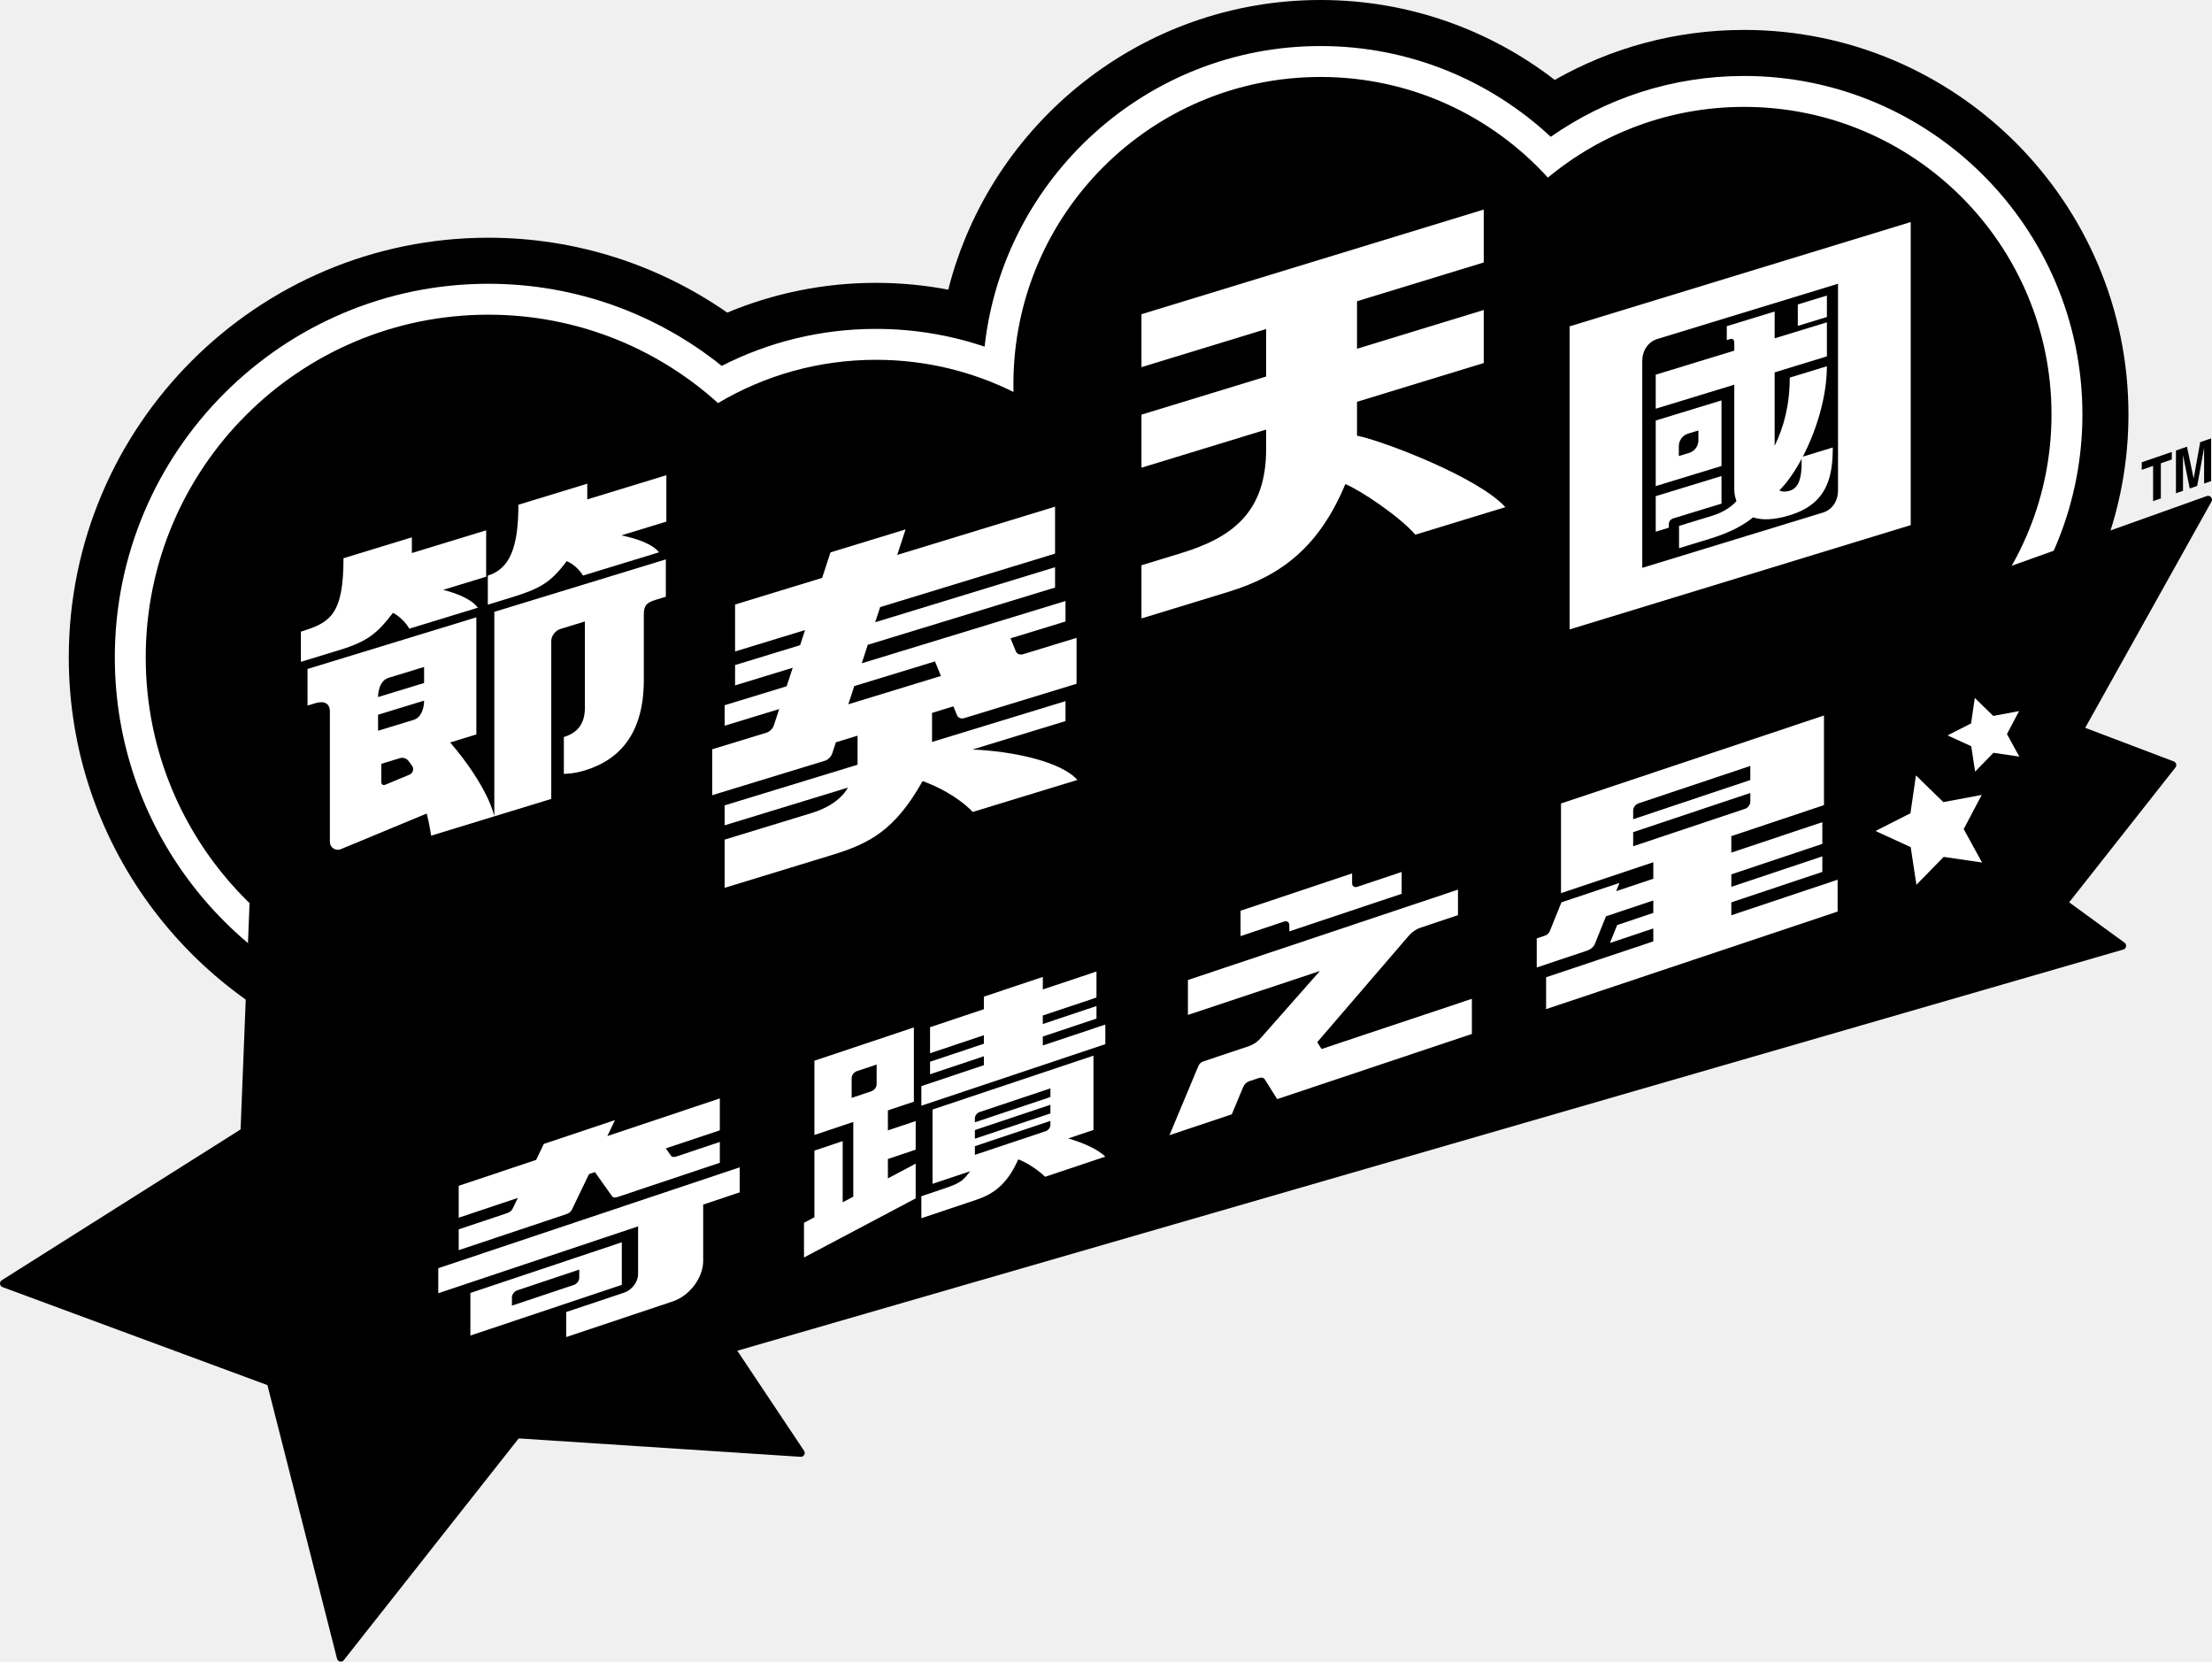
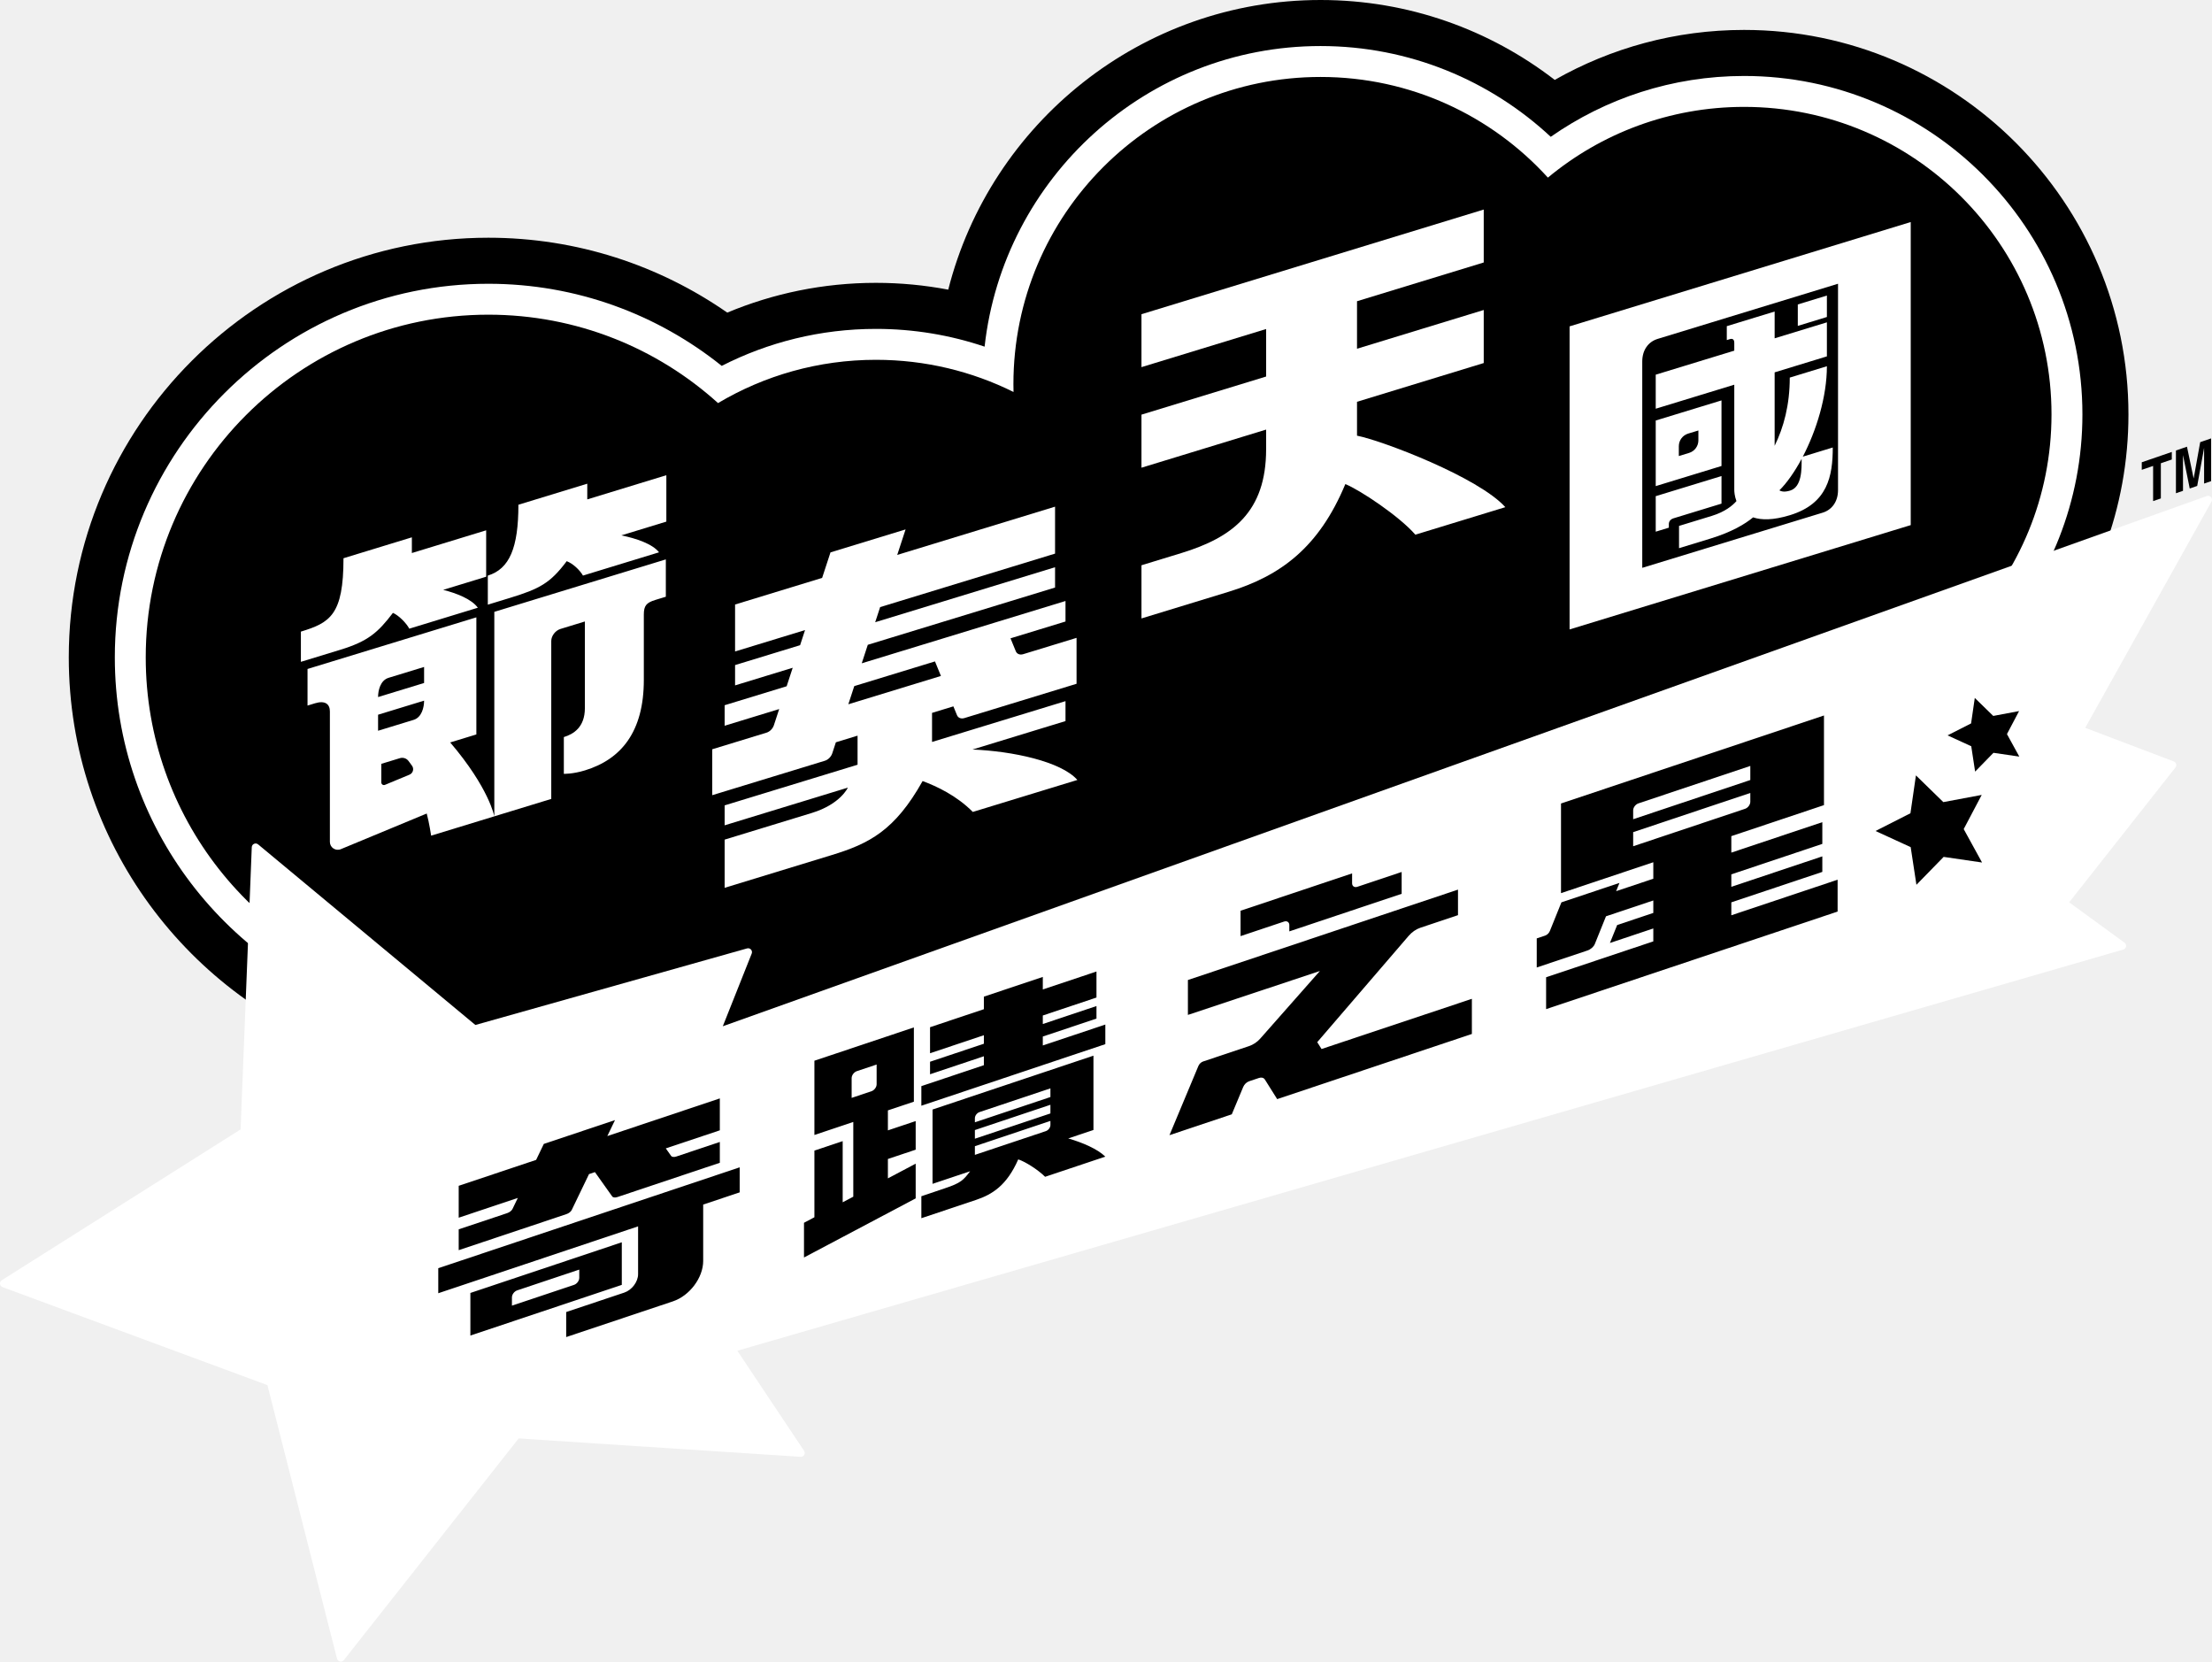
- <svg xmlns="http://www.w3.org/2000/svg" version="1.1" id="svg2" width="666.667" height="500.684" viewBox="0 0 666.667 500.684">
-   <defs id="defs6">
+ <svg xmlns="http://www.w3.org/2000/svg" version="1.1" id="svg1" width="666.667" height="500.684" viewBox="0 0 666.667 500.684">
+   <defs id="defs1">
+     <clipPath clipPathUnits="userSpaceOnUse" id="clipPath2">
+       <path d="M 0,375.513 H 500 V 0 H 0 Z" transform="translate(-481.1146,-281.863)" id="path2" />
+     </clipPath>
+     <clipPath clipPathUnits="userSpaceOnUse" id="clipPath4">
+       <path d="M 0,375.513 H 500 V 0 H 0 Z" transform="translate(-470.7093,-281.863)" id="path4" />
+     </clipPath>
+     <clipPath clipPathUnits="userSpaceOnUse" id="clipPath6">
+       <path d="M 0,375.513 H 500 V 0 H 0 Z" transform="translate(-463.722,-281.863)" id="path6" />
+     </clipPath>
+     <clipPath clipPathUnits="userSpaceOnUse" id="clipPath8">
+       <path d="M 0,375.513 H 500 V 0 H 0 Z" transform="translate(-498.8275,-263.4104)" id="path8" />
+     </clipPath>
+     <clipPath clipPathUnits="userSpaceOnUse" id="clipPath10">
+       <path d="M 0,375.513 H 500 V 0 H 0 Z" transform="translate(-453.6517,-209.6145)" id="path10" />
+     </clipPath>
+     <clipPath clipPathUnits="userSpaceOnUse" id="clipPath12">
+       <path d="M 0,375.513 H 500 V 0 H 0 Z" transform="translate(-447.9466,-195.8684)" id="path12" />
+     </clipPath>
+     <clipPath clipPathUnits="userSpaceOnUse" id="clipPath14">
+       <path d="M 0,375.513 H 500 V 0 H 0 Z" transform="translate(-369.1605,-184.2668)" id="path14" />
+     </clipPath>
    <clipPath clipPathUnits="userSpaceOnUse" id="clipPath16">
-       <path d="M 0,375.513 H 500 V 0 H 0 Z" id="path14" />
+       <path d="M 0,375.513 H 500 V 0 H 0 Z" transform="translate(-298.7239,-138.4436)" id="path16" />
+     </clipPath>
+     <clipPath clipPathUnits="userSpaceOnUse" id="clipPath18">
+       <path d="M 0,375.513 H 500 V 0 H 0 Z" transform="translate(-192.5057,-131.8586)" id="path18" />
+     </clipPath>
+     <clipPath clipPathUnits="userSpaceOnUse" id="clipPath20">
+       <path d="M 0,375.513 H 500 V 0 H 0 Z" transform="translate(-130.9354,-86.7268)" id="path20" />
+     </clipPath>
+     <clipPath clipPathUnits="userSpaceOnUse" id="clipPath22">
+       <path d="M 0,375.513 H 500 V 0 H 0 Z" transform="translate(-389.1263,-261.6946)" id="path22" />
+     </clipPath>
+     <clipPath clipPathUnits="userSpaceOnUse" id="clipPath24">
+       <path d="M 0,375.513 H 500 V 0 H 0 Z" transform="translate(-335.3831,-316.1956)" id="path24" />
+     </clipPath>
+     <clipPath clipPathUnits="userSpaceOnUse" id="clipPath26">
+       <path d="M 0,375.513 H 500 V 0 H 0 Z" transform="translate(-193.1004,-220.4597)" id="path26" />
+     </clipPath>
+     <clipPath clipPathUnits="userSpaceOnUse" id="clipPath28">
+       <path d="M 0,375.513 H 500 V 0 H 0 Z" transform="translate(-150.6214,-268.1189)" id="path28" />
+     </clipPath>
+     <clipPath clipPathUnits="userSpaceOnUse" id="clipPath30">
+       <path d="M 0,375.513 H 500 V 0 H 0 Z" transform="translate(-497.3314,-275.5896)" id="path30" />
    </clipPath>
  </defs>
-   <g id="g8" transform="matrix(1.333333,0,0,-1.333333,0,500.684)">
-     <g id="g10">
-       <g id="g12" clip-path="url(#clipPath16)">
-         <g id="g18" transform="translate(481.1146,281.863)">
-           <path d="m 0,0 c 0,47.91 -38.979,86.888 -86.889,86.887 -15.549,0 -30.155,-4.11 -42.796,-11.294 -14.662,11.315 -33.025,18.057 -52.936,18.057 -40.502,0 -74.612,-27.881 -84.152,-65.459 -5.295,1.005 -10.754,1.538 -16.337,1.538 -11.905,0 -23.26,-2.396 -33.613,-6.726 -15.336,10.662 -33.951,16.923 -54.003,16.923 -52.296,-0.001 -94.841,-42.546 -94.84,-94.842 0,-41.705 27.059,-77.208 64.543,-89.876 15.799,-21.822 41.475,-36.046 70.415,-36.046 24.788,0 47.183,10.435 63.027,27.141 8.833,-3.033 18.304,-4.683 28.153,-4.683 24.744,0 47.106,10.398 62.946,27.053 8.377,-2.696 17.303,-4.159 26.566,-4.159 34.731,10e-4 64.764,20.487 78.66,50.009 C -30.78,-78.093 0,-42.575 0,0" style="fill:#000000;fill-opacity:1;fill-rule:nonzero;stroke:none" id="path20" />
-         </g>
-         <g id="g22" transform="translate(470.7093,281.863)">
-           <path d="m 0,0 c -0.001,42.172 -34.311,76.482 -76.482,76.481 -16.236,0 -31.302,-5.088 -43.698,-13.749 -13.652,12.718 -31.949,20.513 -52.036,20.513 -39.267,-0.001 -71.706,-29.778 -75.935,-67.936 -7.715,2.602 -15.972,4.014 -24.554,4.014 -12.543,0 -24.393,-3.016 -34.868,-8.359 -14.462,11.603 -32.807,18.556 -52.748,18.556 -46.557,0 -84.435,-37.878 -84.434,-84.436 0,-38.303 25.64,-70.726 60.657,-81.02 13.69,-20.765 37.218,-34.497 63.895,-34.497 24.296,0 45.981,11.39 60,29.108 9.528,-4.27 20.081,-6.65 31.18,-6.65 24.197,0.001 45.801,11.298 59.826,28.892 9.133,-3.861 19.165,-5.997 29.686,-5.997 32.511,0 60.345,20.393 71.394,49.057 C -29.866,-71.843 0,-39.346 0,0" style="fill:#ffffff;fill-opacity:1;fill-rule:nonzero;stroke:none" id="path24" />
-         </g>
-         <g id="g26" transform="translate(463.722,281.863)">
-           <path d="m 0,0 c 0,38.381 -31.114,69.495 -69.495,69.495 -16.857,0 -32.31,-6.003 -44.342,-15.985 -12.7,13.974 -31.02,22.748 -51.392,22.748 -38.339,0 -69.42,-31.081 -69.42,-69.422 0,-0.591 0.008,-1.181 0.023,-1.77 -9.368,4.651 -19.923,7.27 -31.091,7.27 -13.042,0 -25.248,-3.569 -35.702,-9.779 -13.736,12.415 -31.942,19.977 -51.914,19.977 -42.774,-10e-4 -77.449,-34.676 -77.448,-77.45 0,-36.09 24.686,-66.415 58.094,-75.009 12.182,-20.094 34.258,-33.522 59.472,-33.521 24.127,0 45.38,12.298 57.84,30.965 9.897,-5.422 21.258,-8.507 33.339,-8.507 23.985,0 45.132,12.151 57.621,30.632 9.552,-4.943 20.394,-7.737 31.892,-7.737 31.127,0 57.474,20.467 66.321,48.677 C -29.351,-67.697 0,-37.277 0,0" style="fill:#000000;fill-opacity:1;fill-rule:nonzero;stroke:none" id="path28" />
-         </g>
-         <g id="g30" transform="translate(498.8275,263.4104)">
-           <path d="m 0,0 -335.446,-119.825 6.535,16.428 c 0.268,0.672 -0.352,1.361 -1.05,1.165 l -61.412,-17.303 -49.111,40.813 c -0.558,0.464 -1.405,0.086 -1.433,-0.637 l -2.528,-63.781 -53.974,-34.078 c -0.613,-0.386 -0.517,-1.307 0.163,-1.559 l 59.877,-22.147 15.731,-61.827 c 0.178,-0.702 1.085,-0.895 1.534,-0.326 l 39.534,50.11 63.722,-4.16 c 0.724,-0.048 1.187,0.755 0.785,1.357 l -15.093,22.618 313.296,90.668 c 0.698,0.202 0.859,1.119 0.271,1.546 l -12.513,9.121 24.027,30.478 c 0.366,0.464 0.176,1.15 -0.376,1.359 L -27.486,-52.381 1.059,-1.25 C 1.452,-0.544 0.761,0.272 0,0" style="fill:#000000;fill-opacity:1;fill-rule:nonzero;stroke:none" id="path32" />
-         </g>
-         <g id="g34" transform="translate(453.6517,209.6145)">
-           <path d="m 0,0 2.741,5.2 -5.842,-1.096 -4.17,4.067 -0.836,-5.761 -5.316,-2.701 5.353,-2.455 0.874,-5.733 4.144,4.247 5.846,-0.855 z" style="fill:#ffffff;fill-opacity:1;fill-rule:nonzero;stroke:none" id="path36" />
-         </g>
-         <g id="g38" transform="translate(447.9466,195.8684)">
-           <path d="m 0,0 -8.676,-1.626 -6.193,6.038 -1.241,-8.555 -7.894,-4.011 7.948,-3.646 1.298,-8.512 6.154,6.306 8.682,-1.27 -4.149,7.554 z" style="fill:#ffffff;fill-opacity:1;fill-rule:nonzero;stroke:none" id="path40" />
-         </g>
-         <g id="g42" transform="translate(369.1605,184.2668)">
-           <path d="m 0,0 v 3.186 l 26.479,8.859 v -1.996 c 0,-0.657 -0.533,-1.367 -1.189,-1.587 z m 0,8.102 c 0,0.656 0.533,1.367 1.189,1.586 l 25.29,8.462 V 14.967 L 0,6.107 Z M 22.187,-15.6 v 2.921 l 20.57,6.883 v 3.509 L 22.187,-9.17 v 2.818 l 20.57,6.883 V 5.443 L 22.187,-1.44 V 2.285 L 43.13,9.293 V 29.552 L -16.311,9.663 v -20.259 l 20.864,6.981 v -3.726 l -8.404,-2.811 0.753,1.865 -13.119,-4.39 -2.61,-6.469 c -0.195,-0.485 -0.615,-0.893 -1.077,-1.047 l -1.892,-0.633 v -6.57 l 11.452,3.833 c 0.751,0.251 1.423,0.842 1.68,1.479 l 2.523,6.254 10.694,3.578 v -2.818 l -8.169,-2.734 -1.637,-4.056 9.806,3.281 V -21.5 l -24.231,-8.107 v -7.201 l 65.891,22.047 v 7.2 z" style="fill:#ffffff;fill-opacity:1;fill-rule:nonzero;stroke:none" id="path44" />
-         </g>
-         <g id="g46" transform="translate(298.7239,138.4436)">
-           <path d="M 0,0 -0.975,1.547 19.678,25.56 c 0.747,0.868 1.685,1.52 2.655,1.844 l 8.507,2.847 v 5.77 L -30.21,15.593 V 7.707 L -0.375,17.63 -13.869,2.344 C -14.562,1.56 -15.448,0.972 -16.439,0.64 l -10.337,-3.458 c -0.455,-0.153 -0.87,-0.551 -1.07,-1.028 l -6.532,-15.626 14.086,4.714 2.587,6.188 c 0.248,0.594 0.768,1.092 1.337,1.283 l 2.238,0.749 c 0.555,0.185 1.064,0.047 1.319,-0.36 L -10.03,-11.324 33.98,3.401 33.979,11.345 0,0 m 8.096,36.66 10.01,3.351 V 35.079 L -7.285,26.583 v 1.429 c 0,0.656 -0.532,1.01 -1.19,0.791 l -9.834,-3.29 v 5.737 l 25.215,8.437 v -2.235 c 0,-0.657 0.532,-1.012 1.19,-0.792" style="fill:#ffffff;fill-opacity:1;fill-rule:nonzero;stroke:none" id="path48" />
-         </g>
-         <g id="g50" transform="translate(192.5057,131.8586)">
-           <path d="M 0,0 C 0,0.657 0.532,1.367 1.189,1.587 L 5.648,3.079 V -1.38 c 0,-0.657 -0.532,-1.368 -1.189,-1.588 L 0,-4.46 Z m 14.475,-16.166 v 6.467 l -6.281,-2.102 v 4.516 l 5.872,1.965 V 11.464 L -8.417,3.94 v -16.784 l 8.789,2.941 v -16.886 l -2.397,-1.268 v 13.822 l -6.392,-2.139 v -15.064 l -2.355,-1.247 v -7.844 l 25.247,13.356 v 7.845 L 8.194,-22.65 v 4.382 z m 13.383,0.79 17.072,5.712 v -0.926 c 0,-0.571 -0.466,-1.19 -1.04,-1.383 l -16.032,-5.364 z m 0,3.646 17.072,5.712 v -1.958 l -17.072,-5.712 z m 0,2.675 c 0,0.572 0.466,1.191 1.041,1.383 L 44.93,-2.308 V -4.267 L 27.858,-9.979 Z m 21.101,-4.566 5.699,1.907 V 5.079 L 18.284,-7.092 v -16.793 l 8.496,2.843 c -1.515,-1.997 -2.057,-2.645 -5.801,-3.883 l -5.222,-1.762 v -4.965 l 12.339,4.129 c 3.706,1.24 6.986,3.294 9.56,9.163 1.492,-0.461 4.431,-2.297 6.076,-3.932 l 13.611,4.555 c -1.746,1.716 -5.101,3.163 -8.384,4.116 M 29.889,18.421 V 15.582 L 17.721,11.511 V 5.63 L 29.889,9.701 V 7.778 L 17.721,3.707 V 0.876 L 29.889,4.947 V 2.928 L 15.757,-1.801 V -6.232 L 57.343,7.683 v 4.431 L 43.211,7.386 v 2.019 l 12.13,4.059 v 2.831 l -12.13,-4.059 v 1.922 l 12.13,4.06 v 5.881 L 43.211,20.04 v 2.838" style="fill:#ffffff;fill-opacity:1;fill-rule:nonzero;stroke:none" id="path52" />
-         </g>
-         <g id="g54" transform="translate(130.9354,86.7268)">
-           <path d="m 0,0 v 1.867 l -14.029,-4.694 c -0.657,-0.22 -1.189,-0.93 -1.189,-1.587 v -1.867 l 14.029,4.694 C -0.532,-1.367 0,-0.657 0,0 m 9.616,8.039 v -9.625 l -34.227,-11.452 v 9.625 z M 31.774,40.553 6.342,32.043 8.081,35.654 -8.011,30.27 -9.75,26.658 -27.25,20.803 v -7.209 l 13.361,4.469 -1.206,-2.502 c -0.183,-0.381 -0.662,-0.754 -1.198,-0.933 L -27.25,10.962 V 6.258 l 24.348,8.146 c 0.536,0.18 1.015,0.552 1.198,0.933 l 3.907,8.111 1.34,0.448 3.906,-5.497 c 0.184,-0.257 0.663,-0.309 1.199,-0.13 l 23.126,7.738 v 4.704 L 21.965,27.429 C 21.429,27.25 20.95,27.302 20.766,27.56 l -1.205,1.697 12.213,4.086 z m 4.488,-21.232 -8.25,-2.759 V 3.816 c 0,-3.776 -3.061,-7.862 -6.838,-9.126 l -24.128,-8.073 v 5.658 l 13.131,4.394 c 1.724,0.576 3.121,2.442 3.121,4.166 V 11.638 L -31.868,-3.475 v 5.658 l 68.13,22.796 z" style="fill:#ffffff;fill-opacity:1;fill-rule:nonzero;stroke:none" id="path56" />
-         </g>
-         <g id="g58" transform="translate(389.1263,261.6946)">
-           <path d="m 0,0 -10.819,-3.308 c -0.713,-0.217 -1.082,-0.702 -1.082,-1.331 V -5.432 L -14.865,-6.338 -14.866,1.688 0,6.233 Z m -5.222,14.306 c 0,-1.309 -0.855,-2.465 -2.108,-2.845 l -2.315,-0.704 v 2.229 c 0,1.309 0.857,2.464 2.11,2.845 l 2.313,0.702 z m 5.221,9.023 -14.865,-4.545 V 3.961 L -10e-4,8.506 Z M 17.248,40.17 v 4.845 l 6.577,2.01 V 42.181 Z M 15.524,2.953 c -1.17,-0.358 -1.932,-0.26 -2.435,0.052 1.704,1.699 3.447,4.177 5.02,7.107 0.021,-2.203 0.093,-6.34 -2.585,-7.159 m 8.301,28.098 -8.393,-2.567 c 0,-6.164 -1.363,-11.221 -3.419,-15.412 v 16.597 l 11.812,3.611 v 7.693 L 12.013,37.362 v 6.052 L 1.198,40.108 v -3.141 l 0.691,0.21 C 2.518,37.37 2.89,37.092 2.89,36.337 V 34.572 L -14.866,29.144 V 21.451 L 2.89,26.879 V 3.104 c 0,-0.39 0.066,-1.407 0.489,-2.53 -0.831,-0.951 -2.518,-2.41 -5.563,-3.341 -1.832,-0.56 -7.414,-2.267 -7.414,-2.267 v -5.033 l 7.08,2.164 c 4.83,1.477 7.831,3.284 9.665,4.8 1.857,-0.631 4.512,-0.672 8.323,0.493 8.547,2.613 9.682,8.843 9.682,15.299 l -6.773,-2.071 c 3.083,5.919 5.446,13.562 5.446,20.433 m -0.981,-33.1 -40.754,-12.46 -0.001,46.633 c 0,2.522 1.306,4.448 3.497,5.111 l 40.755,12.46 V 3.062 c 0,-2.701 -1.47,-4.503 -3.497,-5.111 m 19.93,65.688 -77.111,-23.576 v -68.492 l 77.112,23.576 z" style="fill:#ffffff;fill-opacity:1;fill-rule:nonzero;stroke:none" id="path60" />
-         </g>
-         <g id="g62" transform="translate(335.3831,316.1956)">
-           <path d="m 0,0 v 11.961 l -77.366,-23.654 v -11.961 l 28.177,8.615 v -10.737 l -28.177,-8.614 v -11.991 l 28.177,8.615 V -42.2 c 0,-14.199 -7.602,-19.929 -19.147,-23.467 l -9.029,-2.761 v -12.017 l 19.666,6.013 c 11.743,3.59 20.429,9.986 26.416,24.349 3.284,-1.319 12.208,-7.253 15.826,-11.434 l 20.34,6.219 c -6.086,6.765 -27.726,15.004 -33.526,16.158 v 7.656 L 0,-22.727 v 11.99 l -28.643,-8.757 v 10.737 z" style="fill:#ffffff;fill-opacity:1;fill-rule:nonzero;stroke:none" id="path64" />
-         </g>
-         <g id="g66" transform="translate(193.1004,220.4597)">
-           <path d="m 0,0 18.242,5.578 1.346,-3.287 -20.934,-6.4 z m 26.72,-14.333 21.025,6.428 v 4.506 l -30.167,-9.223 v 6.568 l 4.824,1.475 0.814,-1.987 c 0.256,-0.626 0.926,-0.891 1.676,-0.661 L 50.244,0.524 V 10.902 L 38.188,7.216 c -0.75,-0.229 -1.42,0.035 -1.677,0.661 l -1.196,2.92 12.43,3.801 v 4.635 L 1.687,5.152 3.057,9.333 45.385,22.275 v 4.589 L 4.727,14.434 5.847,17.852 45.385,29.94 V 40.55 L 9.708,29.642 11.597,35.409 -5.376,30.22 -7.265,24.453 -26.944,18.436 V 7.826 l 15.817,4.836 -1.119,-3.417 -14.698,-4.494 v -4.59 l 13.027,3.983 -1.369,-4.181 -14.018,-4.286 v -4.636 l 12.33,3.77 -1.195,-3.652 c -0.257,-0.783 -0.927,-1.457 -1.677,-1.686 l -12.264,-3.75 v -10.378 l 25.461,7.784 c 0.749,0.23 1.419,0.904 1.676,1.686 l 0.813,2.486 4.903,1.498 v -6.568 l -30.047,-9.187 v -4.505 l 27.854,8.515 c 0,0 -1.673,-3.744 -8.14,-5.721 l -19.714,-6.028 v -10.892 l 24.221,7.405 c 8.427,2.576 14.239,5.509 20.532,16.724 3.185,-1.197 7.629,-3.242 11.345,-6.979 l 23.636,7.227 c -3.69,4.187 -14.668,6.51 -23.71,6.877" style="fill:#ffffff;fill-opacity:1;fill-rule:nonzero;stroke:none" id="path68" />
-         </g>
-         <g id="g70" transform="translate(150.6214,268.1189)">
-           <path d="m 0,0 -17.875,-5.465 v 3.549 l -15.567,-4.759 c 0,-9.696 -1.993,-14.509 -6.912,-16.013 v -6.568 l 4.895,1.496 c 6.809,2.082 9.194,3.341 12.938,8.332 1.399,-0.532 2.956,-1.995 3.675,-3.253 l 17.193,5.257 c -1.456,1.887 -5.175,3.154 -8.523,3.826 L 0,-10.486 Z m -40.73,-12.453 -16.794,-5.134 v 3.549 l -15.455,-4.726 c 0,-12.821 -3.038,-14.567 -9.63,-16.583 v -6.828 l 8.896,2.719 c 6.333,1.936 8.529,3.918 11.911,8.346 1.301,-0.562 3.029,-2.301 3.698,-3.573 l 15.492,4.736 c -1.424,1.974 -4.855,3.285 -7.832,4.038 l 9.714,2.97 z m -14.03,-30.88 -8.022,-2.453 c -1.858,-0.568 -2.379,-2.836 -2.379,-4.35 l 10.401,3.18 z m 0,-7.614 -10.401,-3.179 v -3.624 l 8.023,2.454 c 1.858,0.567 2.378,2.836 2.378,4.349 m -2.736,-14.698 -0.776,1.053 c -0.45,0.609 -1.234,0.868 -1.957,0.647 l -4.201,-1.284 v -4.202 c 0,-0.423 0.431,-0.712 0.823,-0.549 l 5.548,2.306 c 0.803,0.333 1.08,1.33 0.563,2.029 m 18.61,-11.447 -14.281,-4.366 c 0,0 -0.44,2.955 -0.997,5.002 l -19.422,-8.059 c -1.175,-0.488 -2.468,0.375 -2.468,1.647 v 29.483 c 0,1.64 -1.059,2.547 -3.363,1.842 l -1.691,-0.517 v 8.271 l 38.163,11.668 v -26.464 l -5.913,-1.808 c 8.796,-10.295 9.972,-16.699 9.972,-16.699 m 38.77,58.066 v -8.436 l -2.373,-0.726 c -2.027,-0.62 -2.602,-1.297 -2.602,-3.305 v -14.772 c 0,-11.687 -5.091,-17.931 -13.302,-20.441 -2.808,-0.858 -4.778,-0.778 -4.778,-0.778 v 8.305 c 2.176,0.666 4.755,2.207 4.755,6.555 v 19.567 l -5.517,-1.687 c -1.15,-0.351 -2.081,-1.568 -2.081,-2.717 v -35.696 l -12.872,-3.935 v 46.213 z" style="fill:#ffffff;fill-opacity:1;fill-rule:nonzero;stroke:none" id="path72" />
-         </g>
-         <g id="g74" transform="translate(497.3314,275.5896)">
-           <path d="m 0,0 -1.467,-8.167 -0.018,-0.006 -1.504,7.146 -2.493,-0.858 v -9.661 l 1.595,0.549 v 8.07 l 1.523,-7.547 1.688,0.581 1.56,8.606 v -8.07 l 1.577,0.543 v 9.661 z m -13.208,-4.548 6.791,2.336 V -3.92 l -2.475,-0.851 v -7.948 l -1.749,-0.601 v 7.947 l -2.567,-0.882 z" style="fill:#000000;fill-opacity:1;fill-rule:nonzero;stroke:none" id="path76" />
-         </g>
-       </g>
-     </g>
+   <g id="layer-MC0">
+     <path id="path1" d="m 0,0 c 0,47.91 -38.979,86.888 -86.889,86.887 -15.549,0 -30.155,-4.11 -42.796,-11.294 -14.662,11.315 -33.025,18.057 -52.936,18.057 -40.502,0 -74.612,-27.881 -84.152,-65.459 -5.295,1.005 -10.754,1.538 -16.337,1.538 -11.905,0 -23.26,-2.396 -33.613,-6.726 -15.336,10.662 -33.951,16.923 -54.003,16.923 -52.296,-0.001 -94.841,-42.546 -94.84,-94.842 0,-41.705 27.059,-77.208 64.543,-89.876 15.799,-21.822 41.475,-36.046 70.415,-36.046 24.788,0 47.183,10.435 63.027,27.141 8.833,-3.033 18.304,-4.683 28.153,-4.683 24.744,0 47.106,10.398 62.946,27.053 8.377,-2.696 17.303,-4.159 26.566,-4.159 34.731,10e-4 64.764,20.487 78.66,50.009 C -30.78,-78.093 0,-42.575 0,0" style="fill:#000000;fill-opacity:1;fill-rule:nonzero;stroke:none" transform="matrix(1.333333,0,0,-1.333333,641.4861,124.8667)" clip-path="url(#clipPath2)" />
+     <path id="path3" d="m 0,0 c -0.001,42.172 -34.311,76.482 -76.482,76.481 -16.236,0 -31.302,-5.088 -43.698,-13.749 -13.652,12.718 -31.949,20.513 -52.036,20.513 -39.267,-0.001 -71.706,-29.778 -75.935,-67.936 -7.715,2.602 -15.972,4.014 -24.554,4.014 -12.543,0 -24.393,-3.016 -34.868,-8.359 -14.462,11.603 -32.807,18.556 -52.748,18.556 -46.557,0 -84.435,-37.878 -84.434,-84.436 0,-38.303 25.64,-70.726 60.657,-81.02 13.69,-20.765 37.218,-34.497 63.895,-34.497 24.296,0 45.981,11.39 60,29.108 9.528,-4.27 20.081,-6.65 31.18,-6.65 24.197,0.001 45.801,11.298 59.826,28.892 9.133,-3.861 19.165,-5.997 29.686,-5.997 32.511,0 60.345,20.393 71.394,49.057 C -29.866,-71.843 0,-39.346 0,0" style="fill:#ffffff;fill-opacity:1;fill-rule:nonzero;stroke:none" transform="matrix(1.333333,0,0,-1.333333,627.6124,124.8667)" clip-path="url(#clipPath4)" />
+     <path id="path5" d="m 0,0 c 0,38.381 -31.114,69.495 -69.495,69.495 -16.857,0 -32.31,-6.003 -44.342,-15.985 -12.7,13.974 -31.02,22.748 -51.392,22.748 -38.339,0 -69.42,-31.081 -69.42,-69.422 0,-0.591 0.008,-1.181 0.023,-1.77 -9.368,4.651 -19.923,7.27 -31.091,7.27 -13.042,0 -25.248,-3.569 -35.702,-9.779 -13.736,12.415 -31.942,19.977 -51.914,19.977 -42.774,-10e-4 -77.449,-34.676 -77.448,-77.45 0,-36.09 24.686,-66.415 58.094,-75.009 12.182,-20.094 34.258,-33.522 59.472,-33.521 24.127,0 45.38,12.298 57.84,30.965 9.897,-5.422 21.258,-8.507 33.339,-8.507 23.985,0 45.132,12.151 57.621,30.632 9.552,-4.943 20.394,-7.737 31.892,-7.737 31.127,0 57.474,20.467 66.321,48.677 C -29.351,-67.697 0,-37.277 0,0" style="fill:#000000;fill-opacity:1;fill-rule:nonzero;stroke:none" transform="matrix(1.333333,0,0,-1.333333,618.296,124.8667)" clip-path="url(#clipPath6)" />
+     <path id="path7" d="m 0,0 -335.446,-119.825 6.535,16.428 c 0.268,0.672 -0.352,1.361 -1.05,1.165 l -61.412,-17.303 -49.111,40.813 c -0.558,0.464 -1.405,0.086 -1.433,-0.637 l -2.528,-63.781 -53.974,-34.078 c -0.613,-0.386 -0.517,-1.307 0.163,-1.559 l 59.877,-22.147 15.731,-61.827 c 0.178,-0.702 1.085,-0.895 1.534,-0.326 l 39.534,50.11 63.722,-4.16 c 0.724,-0.048 1.187,0.755 0.785,1.357 l -15.093,22.618 313.296,90.668 c 0.698,0.202 0.859,1.119 0.271,1.546 l -12.513,9.121 24.027,30.478 c 0.366,0.464 0.176,1.15 -0.376,1.359 L -27.486,-52.381 1.059,-1.25 C 1.452,-0.544 0.761,0.272 0,0" style="fill:#ffffff;fill-opacity:1;fill-rule:nonzero;stroke:none" transform="matrix(1.333333,0,0,-1.333333,665.1033,149.4701)" clip-path="url(#clipPath8)" />
+     <path id="path9" d="m 0,0 2.741,5.2 -5.842,-1.096 -4.17,4.067 -0.836,-5.761 -5.316,-2.701 5.353,-2.455 0.874,-5.733 4.144,4.247 5.846,-0.855 z" style="fill:#000000;fill-opacity:1;fill-rule:nonzero;stroke:none" transform="matrix(1.333333,0,0,-1.333333,604.8689,221.198)" clip-path="url(#clipPath10)" />
+     <path id="path11" d="m 0,0 -8.676,-1.626 -6.193,6.038 -1.241,-8.555 -7.894,-4.011 7.948,-3.646 1.298,-8.512 6.154,6.306 8.682,-1.27 -4.149,7.554 z" style="fill:#000000;fill-opacity:1;fill-rule:nonzero;stroke:none" transform="matrix(1.333333,0,0,-1.333333,597.2621,239.5261)" clip-path="url(#clipPath12)" />
+     <path id="path13" d="m 0,0 v 3.186 l 26.479,8.859 v -1.996 c 0,-0.657 -0.533,-1.367 -1.189,-1.587 z m 0,8.102 c 0,0.656 0.533,1.367 1.189,1.586 l 25.29,8.462 V 14.967 L 0,6.107 Z M 22.187,-15.6 v 2.921 l 20.57,6.883 v 3.509 L 22.187,-9.17 v 2.818 l 20.57,6.883 V 5.443 L 22.187,-1.44 V 2.285 L 43.13,9.293 V 29.552 L -16.311,9.663 v -20.259 l 20.864,6.981 v -3.726 l -8.404,-2.811 0.753,1.865 -13.119,-4.39 -2.61,-6.469 c -0.195,-0.485 -0.615,-0.893 -1.077,-1.047 l -1.892,-0.633 v -6.57 l 11.452,3.833 c 0.751,0.251 1.423,0.842 1.68,1.479 l 2.523,6.254 10.694,3.578 v -2.818 l -8.169,-2.734 -1.637,-4.056 9.806,3.281 V -21.5 l -24.231,-8.107 v -7.201 l 65.891,22.047 v 7.2 z" style="fill:#000000;fill-opacity:1;fill-rule:nonzero;stroke:none" transform="matrix(1.333333,0,0,-1.333333,492.214,254.9949)" clip-path="url(#clipPath14)" />
+     <path id="path15" d="M 0,0 -0.975,1.547 19.678,25.56 c 0.747,0.868 1.685,1.52 2.655,1.844 l 8.507,2.847 v 5.77 L -30.21,15.593 V 7.707 L -0.375,17.63 -13.869,2.344 C -14.562,1.56 -15.448,0.972 -16.439,0.64 l -10.337,-3.458 c -0.455,-0.153 -0.87,-0.551 -1.07,-1.028 l -6.532,-15.626 14.086,4.714 2.587,6.188 c 0.248,0.594 0.768,1.092 1.337,1.283 l 2.238,0.749 c 0.555,0.185 1.064,0.047 1.319,-0.36 L -10.03,-11.324 33.98,3.401 33.979,11.345 0,0 m 8.096,36.66 10.01,3.351 V 35.079 L -7.285,26.583 v 1.429 c 0,0.656 -0.532,1.01 -1.19,0.791 l -9.834,-3.29 v 5.737 l 25.215,8.437 v -2.235 c 0,-0.657 0.532,-1.012 1.19,-0.792" style="fill:#000000;fill-opacity:1;fill-rule:nonzero;stroke:none" transform="matrix(1.333333,0,0,-1.333333,398.2985,316.0925)" clip-path="url(#clipPath16)" />
+     <path id="path17" d="M 0,0 C 0,0.657 0.532,1.367 1.189,1.587 L 5.648,3.079 V -1.38 c 0,-0.657 -0.532,-1.368 -1.189,-1.588 L 0,-4.46 Z m 14.475,-16.166 v 6.467 l -6.281,-2.102 v 4.516 l 5.872,1.965 V 11.464 L -8.417,3.94 v -16.784 l 8.789,2.941 v -16.886 l -2.397,-1.268 v 13.822 l -6.392,-2.139 v -15.064 l -2.355,-1.247 v -7.844 l 25.247,13.356 v 7.845 L 8.194,-22.65 v 4.382 z m 13.383,0.79 17.072,5.712 v -0.926 c 0,-0.571 -0.466,-1.19 -1.04,-1.383 l -16.032,-5.364 z m 0,3.646 17.072,5.712 v -1.958 l -17.072,-5.712 z m 0,2.675 c 0,0.572 0.466,1.191 1.041,1.383 L 44.93,-2.308 V -4.267 L 27.858,-9.979 Z m 21.101,-4.566 5.699,1.907 V 5.079 L 18.284,-7.092 v -16.793 l 8.496,2.843 c -1.515,-1.997 -2.057,-2.645 -5.801,-3.883 l -5.222,-1.762 v -4.965 l 12.339,4.129 c 3.706,1.24 6.986,3.294 9.56,9.163 1.492,-0.461 4.431,-2.297 6.076,-3.932 l 13.611,4.555 c -1.746,1.716 -5.101,3.163 -8.384,4.116 M 29.889,18.421 V 15.582 L 17.721,11.511 V 5.63 L 29.889,9.701 V 7.778 L 17.721,3.707 V 0.876 L 29.889,4.947 V 2.928 L 15.757,-1.801 V -6.232 L 57.343,7.683 v 4.431 L 43.211,7.386 v 2.019 l 12.13,4.059 v 2.831 l -12.13,-4.059 v 1.922 l 12.13,4.06 v 5.881 L 43.211,20.04 v 2.838" style="fill:#000000;fill-opacity:1;fill-rule:nonzero;stroke:none" transform="matrix(1.333333,0,0,-1.333333,256.6743,324.8725)" clip-path="url(#clipPath18)" />
+     <path id="path19" d="m 0,0 v 1.867 l -14.029,-4.694 c -0.657,-0.22 -1.189,-0.93 -1.189,-1.587 v -1.867 l 14.029,4.694 C -0.532,-1.367 0,-0.657 0,0 m 9.616,8.039 v -9.625 l -34.227,-11.452 v 9.625 z M 31.774,40.553 6.342,32.043 8.081,35.654 -8.011,30.27 -9.75,26.658 -27.25,20.803 v -7.209 l 13.361,4.469 -1.206,-2.502 c -0.183,-0.381 -0.662,-0.754 -1.198,-0.933 L -27.25,10.962 V 6.258 l 24.348,8.146 c 0.536,0.18 1.015,0.552 1.198,0.933 l 3.907,8.111 1.34,0.448 3.906,-5.497 c 0.184,-0.257 0.663,-0.309 1.199,-0.13 l 23.126,7.738 v 4.704 L 21.965,27.429 C 21.429,27.25 20.95,27.302 20.766,27.56 l -1.205,1.697 12.213,4.086 z m 4.488,-21.232 -8.25,-2.759 V 3.816 c 0,-3.776 -3.061,-7.862 -6.838,-9.126 l -24.128,-8.073 v 5.658 l 13.131,4.394 c 1.724,0.576 3.121,2.442 3.121,4.166 V 11.638 L -31.868,-3.475 v 5.658 l 68.13,22.796 z" style="fill:#000000;fill-opacity:1;fill-rule:nonzero;stroke:none" transform="matrix(1.333333,0,0,-1.333333,174.5805,385.0483)" clip-path="url(#clipPath20)" />
+     <path id="path21" d="m 0,0 -10.819,-3.308 c -0.713,-0.217 -1.082,-0.702 -1.082,-1.331 V -5.432 L -14.865,-6.338 -14.866,1.688 0,6.233 Z m -5.222,14.306 c 0,-1.309 -0.855,-2.465 -2.108,-2.845 l -2.315,-0.704 v 2.229 c 0,1.309 0.857,2.464 2.11,2.845 l 2.313,0.702 z m 5.221,9.023 -14.865,-4.545 V 3.961 L -10e-4,8.506 Z M 17.248,40.17 v 4.845 l 6.577,2.01 V 42.181 Z M 15.524,2.953 c -1.17,-0.358 -1.932,-0.26 -2.435,0.052 1.704,1.699 3.447,4.177 5.02,7.107 0.021,-2.203 0.093,-6.34 -2.585,-7.159 m 8.301,28.098 -8.393,-2.567 c 0,-6.164 -1.363,-11.221 -3.419,-15.412 v 16.597 l 11.812,3.611 v 7.693 L 12.013,37.362 v 6.052 L 1.198,40.108 v -3.141 l 0.691,0.21 C 2.518,37.37 2.89,37.092 2.89,36.337 V 34.572 L -14.866,29.144 V 21.451 L 2.89,26.879 V 3.104 c 0,-0.39 0.066,-1.407 0.489,-2.53 -0.831,-0.951 -2.518,-2.41 -5.563,-3.341 -1.832,-0.56 -7.414,-2.267 -7.414,-2.267 v -5.033 l 7.08,2.164 c 4.83,1.477 7.831,3.284 9.665,4.8 1.857,-0.631 4.512,-0.672 8.323,0.493 8.547,2.613 9.682,8.843 9.682,15.299 l -6.773,-2.071 c 3.083,5.919 5.446,13.562 5.446,20.433 m -0.981,-33.1 -40.754,-12.46 -0.001,46.633 c 0,2.522 1.306,4.448 3.497,5.111 l 40.755,12.46 V 3.062 c 0,-2.701 -1.47,-4.503 -3.497,-5.111 m 19.93,65.688 -77.111,-23.576 v -68.492 l 77.112,23.576 z" style="fill:#ffffff;fill-opacity:1;fill-rule:nonzero;stroke:none" transform="matrix(1.333333,0,0,-1.333333,518.8351,151.7579)" clip-path="url(#clipPath22)" />
+     <path id="path23" d="m 0,0 v 11.961 l -77.366,-23.654 v -11.961 l 28.177,8.615 v -10.737 l -28.177,-8.614 v -11.991 l 28.177,8.615 V -42.2 c 0,-14.199 -7.602,-19.929 -19.147,-23.467 l -9.029,-2.761 v -12.017 l 19.666,6.013 c 11.743,3.59 20.429,9.986 26.416,24.349 3.284,-1.319 12.208,-7.253 15.826,-11.434 l 20.34,6.219 c -6.086,6.765 -27.726,15.004 -33.526,16.158 v 7.656 L 0,-22.727 v 11.99 l -28.643,-8.757 v 10.737 z" style="fill:#ffffff;fill-opacity:1;fill-rule:nonzero;stroke:none" transform="matrix(1.333333,0,0,-1.333333,447.1775,79.08987)" clip-path="url(#clipPath24)" />
+     <path id="path25" d="m 0,0 18.242,5.578 1.346,-3.287 -20.934,-6.4 z m 26.72,-14.333 21.025,6.428 v 4.506 l -30.167,-9.223 v 6.568 l 4.824,1.475 0.814,-1.987 c 0.256,-0.626 0.926,-0.891 1.676,-0.661 L 50.244,0.524 V 10.902 L 38.188,7.216 c -0.75,-0.229 -1.42,0.035 -1.677,0.661 l -1.196,2.92 12.43,3.801 v 4.635 L 1.687,5.152 3.057,9.333 45.385,22.275 v 4.589 L 4.727,14.434 5.847,17.852 45.385,29.94 V 40.55 L 9.708,29.642 11.597,35.409 -5.376,30.22 -7.265,24.453 -26.944,18.436 V 7.826 l 15.817,4.836 -1.119,-3.417 -14.698,-4.494 v -4.59 l 13.027,3.983 -1.369,-4.181 -14.018,-4.286 v -4.636 l 12.33,3.77 -1.195,-3.652 c -0.257,-0.783 -0.927,-1.457 -1.677,-1.686 l -12.264,-3.75 v -10.378 l 25.461,7.784 c 0.749,0.23 1.419,0.904 1.676,1.686 l 0.813,2.486 4.903,1.498 v -6.568 l -30.047,-9.187 v -4.505 l 27.854,8.515 c 0,0 -1.673,-3.744 -8.14,-5.721 l -19.714,-6.028 v -10.892 l 24.221,7.405 c 8.427,2.576 14.239,5.509 20.532,16.724 3.185,-1.197 7.629,-3.242 11.345,-6.979 l 23.636,7.227 c -3.69,4.187 -14.668,6.51 -23.71,6.877" style="fill:#ffffff;fill-opacity:1;fill-rule:nonzero;stroke:none" transform="matrix(1.333333,0,0,-1.333333,257.4672,206.7377)" clip-path="url(#clipPath26)" />
+     <path id="path27" d="m 0,0 -17.875,-5.465 v 3.549 l -15.567,-4.759 c 0,-9.696 -1.993,-14.509 -6.912,-16.013 v -6.568 l 4.895,1.496 c 6.809,2.082 9.194,3.341 12.938,8.332 1.399,-0.532 2.956,-1.995 3.675,-3.253 l 17.193,5.257 c -1.456,1.887 -5.175,3.154 -8.523,3.826 L 0,-10.486 Z m -40.73,-12.453 -16.794,-5.134 v 3.549 l -15.455,-4.726 c 0,-12.821 -3.038,-14.567 -9.63,-16.583 v -6.828 l 8.896,2.719 c 6.333,1.936 8.529,3.918 11.911,8.346 1.301,-0.562 3.029,-2.301 3.698,-3.573 l 15.492,4.736 c -1.424,1.974 -4.855,3.285 -7.832,4.038 l 9.714,2.97 z m -14.03,-30.88 -8.022,-2.453 c -1.858,-0.568 -2.379,-2.836 -2.379,-4.35 l 10.401,3.18 z m 0,-7.614 -10.401,-3.179 v -3.624 l 8.023,2.454 c 1.858,0.567 2.378,2.836 2.378,4.349 m -2.736,-14.698 -0.776,1.053 c -0.45,0.609 -1.234,0.868 -1.957,0.647 l -4.201,-1.284 v -4.202 c 0,-0.423 0.431,-0.712 0.823,-0.549 l 5.548,2.306 c 0.803,0.333 1.08,1.33 0.563,2.029 m 18.61,-11.447 -14.281,-4.366 c 0,0 -0.44,2.955 -0.997,5.002 l -19.422,-8.059 c -1.175,-0.488 -2.468,0.375 -2.468,1.647 v 29.483 c 0,1.64 -1.059,2.547 -3.363,1.842 l -1.691,-0.517 v 8.271 l 38.163,11.668 v -26.464 l -5.913,-1.808 c 8.796,-10.295 9.972,-16.699 9.972,-16.699 m 38.77,58.066 v -8.436 l -2.373,-0.726 c -2.027,-0.62 -2.602,-1.297 -2.602,-3.305 v -14.772 c 0,-11.687 -5.091,-17.931 -13.302,-20.441 -2.808,-0.858 -4.778,-0.778 -4.778,-0.778 v 8.305 c 2.176,0.666 4.755,2.207 4.755,6.555 v 19.567 l -5.517,-1.687 c -1.15,-0.351 -2.081,-1.568 -2.081,-2.717 v -35.696 l -12.872,-3.935 v 46.213 z" style="fill:#ffffff;fill-opacity:1;fill-rule:nonzero;stroke:none" transform="matrix(1.333333,0,0,-1.333333,200.8285,143.1921)" clip-path="url(#clipPath28)" />
+     <path id="path29" d="m 0,0 -1.467,-8.167 -0.018,-0.006 -1.504,7.146 -2.493,-0.858 v -9.661 l 1.595,0.549 v 8.07 l 1.523,-7.547 1.688,0.581 1.56,8.606 v -8.07 l 1.577,0.543 v 9.661 z m -13.208,-4.548 6.791,2.336 V -3.92 l -2.475,-0.851 v -7.948 l -1.749,-0.601 v 7.947 l -2.567,-0.882 z" style="fill:#000000;fill-opacity:1;fill-rule:nonzero;stroke:none" transform="matrix(1.333333,0,0,-1.333333,663.1085,133.2312)" clip-path="url(#clipPath30)" />
  </g>
</svg>
